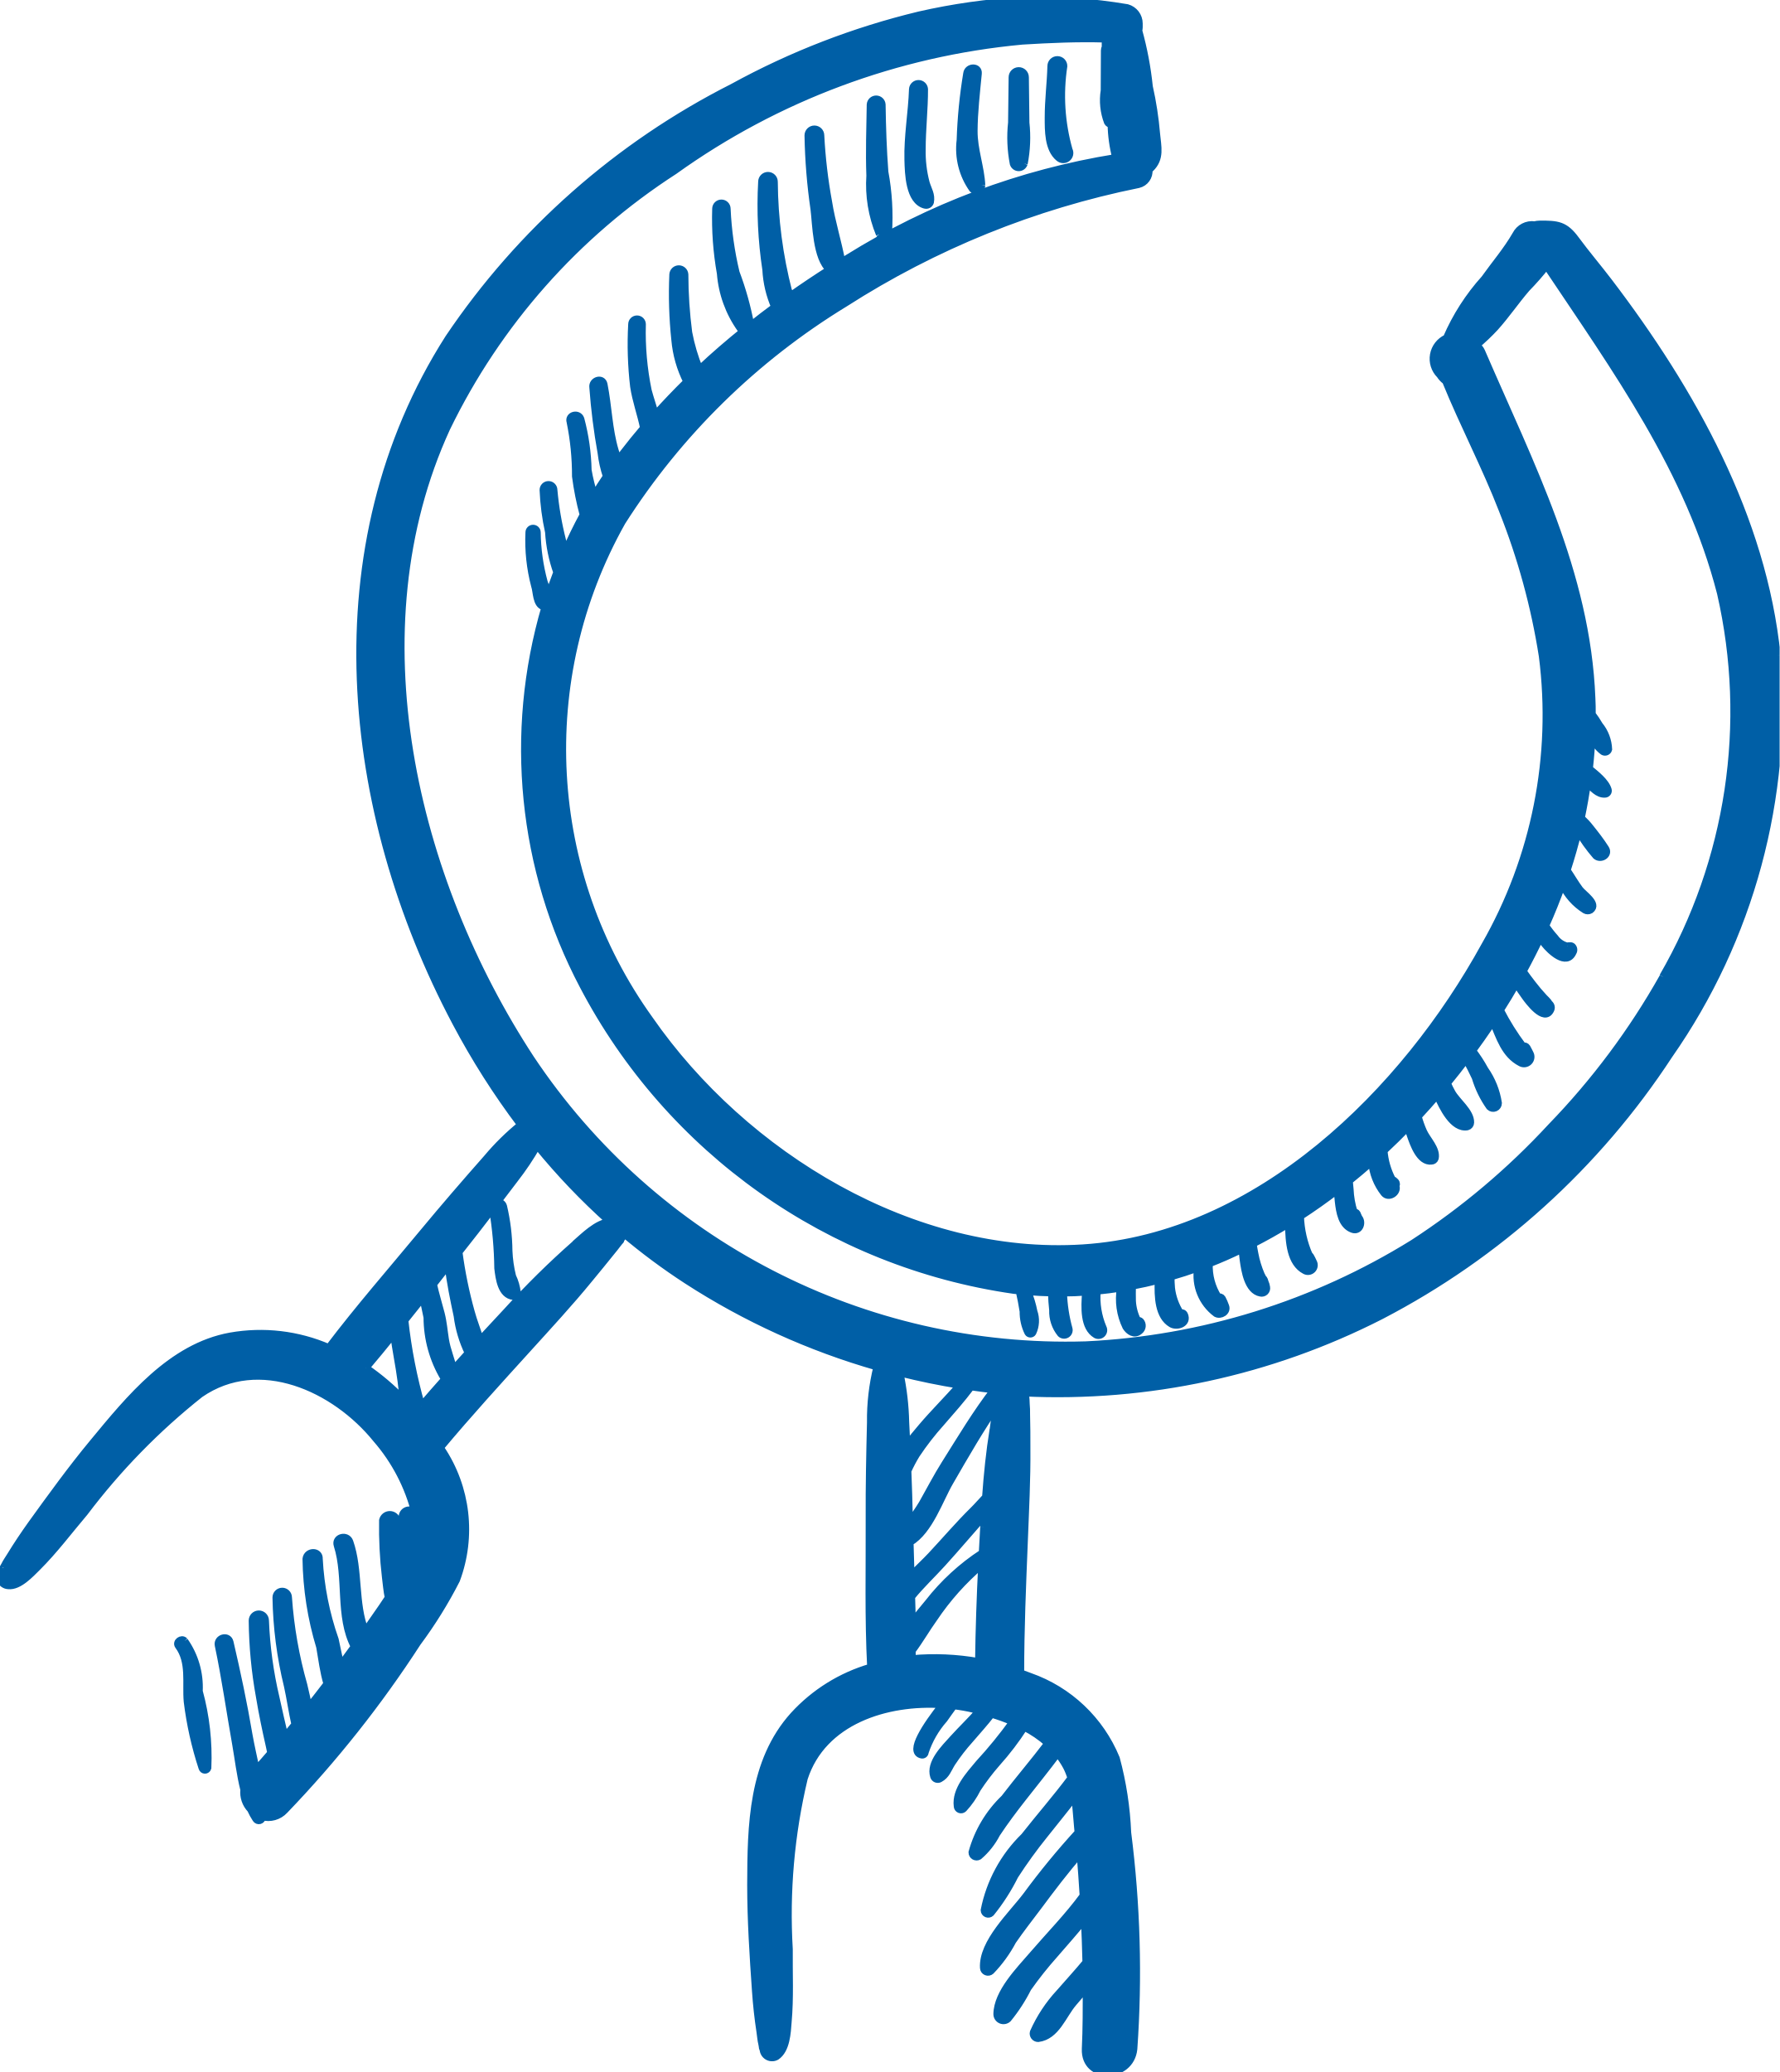
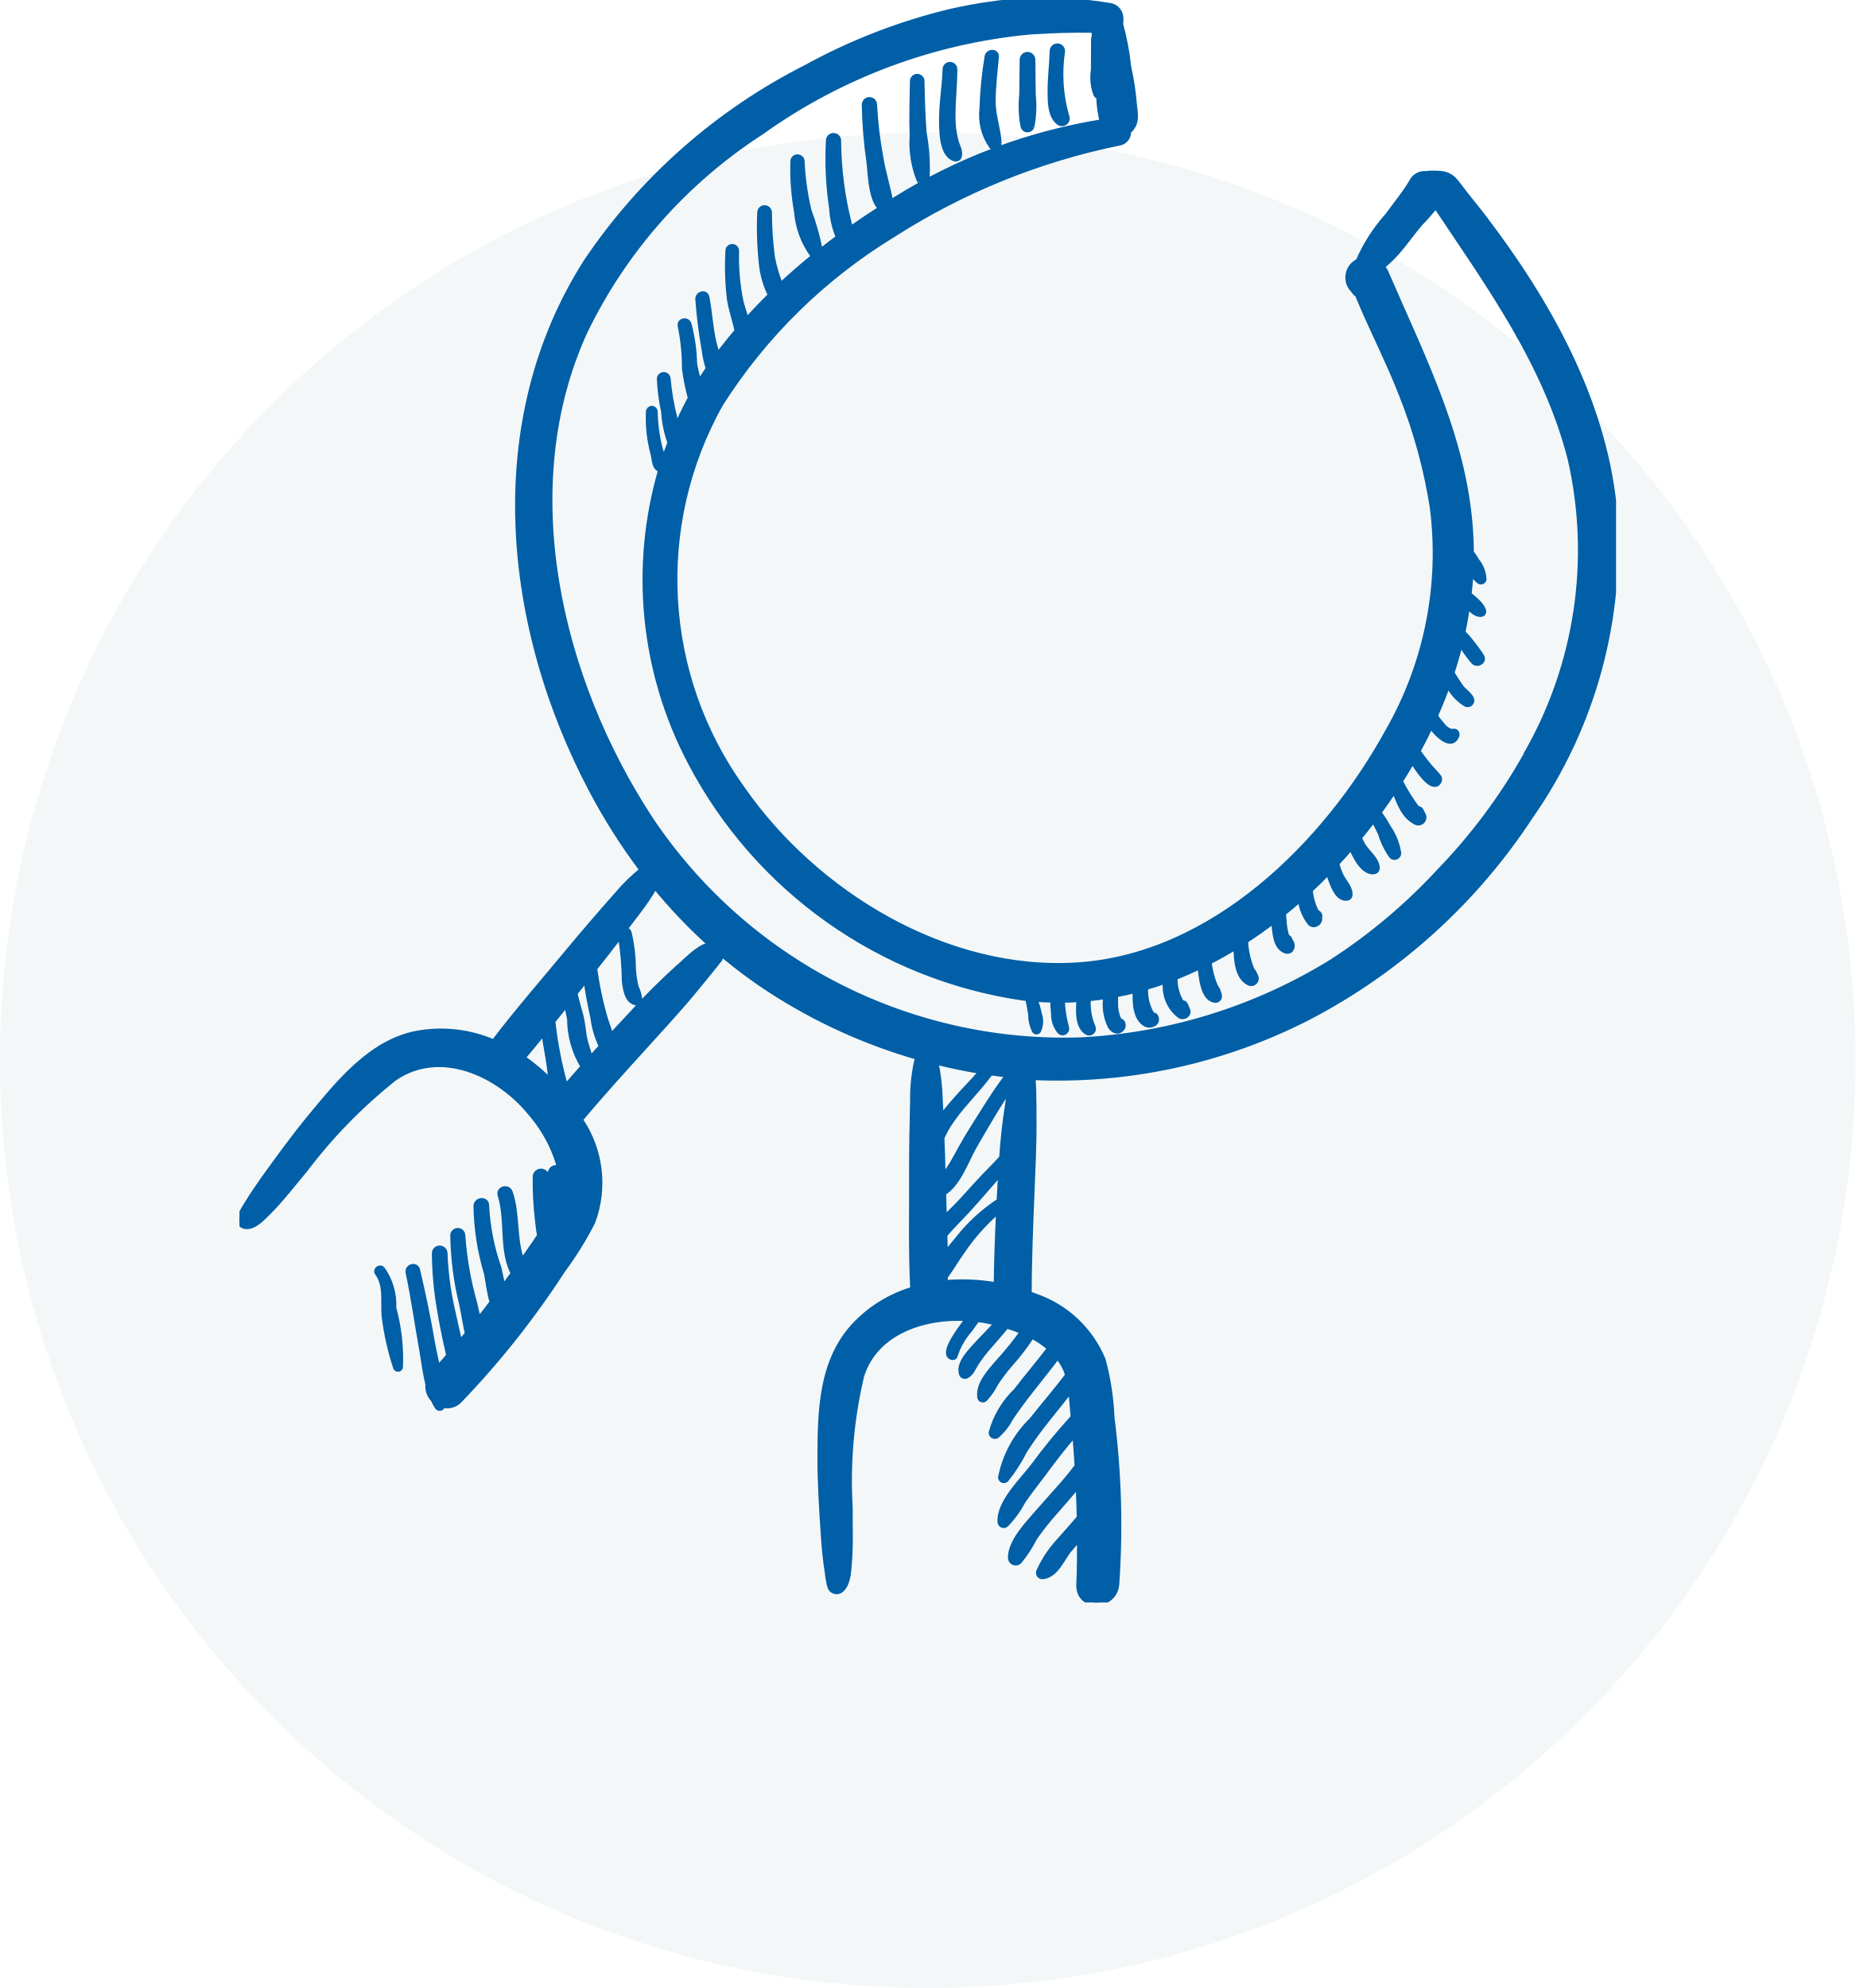
- <svg xmlns="http://www.w3.org/2000/svg" id="Group_3313" data-name="Group 3313" width="48.964" height="57" viewBox="0 0 48.964 57">
+ <svg xmlns="http://www.w3.org/2000/svg" width="66" height="70.712" viewBox="0 0 66 70.712">
  <defs>
    <clipPath id="clip-path">
      <rect id="Rectangle_1375" data-name="Rectangle 1375" width="48.964" height="57" fill="#005fa6" stroke="#005fa6" stroke-width="0.2" />
    </clipPath>
  </defs>
-   <g id="Group_3312" data-name="Group 3312" clip-path="url(#clip-path)">
-     <path id="Path_11541" data-name="Path 11541" d="M24.2,6.444a.134.134,0,0,0,.242-.032,6.756,6.756,0,0,0-.1-1.683c-.047-.617-.066-1.235-.076-1.854a.16.16,0,0,0-.319,0c-.01.652-.034,1.305-.01,1.957A3.583,3.583,0,0,0,24.2,6.444M5.078,45.143c-.081-.089-.243.031-.169.131.331.445.2,1.024.246,1.537a9.61,9.61,0,0,0,.408,1.825.079.079,0,0,0,.152,0,6.86,6.86,0,0,0-.237-2.111,2.212,2.212,0,0,0-.4-1.382M25.453,5.64a.117.117,0,0,0,.143-.081c.038-.208-.06-.333-.119-.533a3.351,3.351,0,0,1-.108-.922c0-.552.066-1.1.064-1.653a.162.162,0,0,0-.323,0c-.022.65-.143,1.3-.126,1.947.01.371.026,1.129.469,1.243m3.68-1.3a.178.178,0,0,0,.278-.214,5.469,5.469,0,0,1-.145-2.309.174.174,0,0,0-.348,0c-.013.473-.075.942-.074,1.416,0,.35-.008.862.289,1.108M27.009,5.1c-.023-.5-.215-.979-.212-1.5s.066-1.054.116-1.579c.019-.2-.285-.193-.311,0a13.833,13.833,0,0,0-.181,1.835,1.914,1.914,0,0,0,.339,1.345.147.147,0,0,0,.248-.1m1.168-.6a3.771,3.771,0,0,0,.047-1.128q-.007-.624-.015-1.247a.178.178,0,0,0-.357,0q-.007.624-.015,1.247a3.775,3.775,0,0,0,.047,1.128.153.153,0,0,0,.292,0M48.89,18.035c-.383-3.8-2.346-7.29-4.621-10.278-.3-.395-.623-.771-.917-1.171s-.5-.422-.994-.416a.581.581,0,0,0-.135.018.5.5,0,0,0-.516.269c-.249.432-.572.806-.861,1.212A5.961,5.961,0,0,0,39.8,9.3a.627.627,0,0,0-.181,1.014.62.62,0,0,0,.158.168c.489,1.2,1.094,2.345,1.562,3.552a18.634,18.634,0,0,1,1.1,4.014,12.752,12.752,0,0,1-1.583,7.962c-2.209,4.022-6.226,8.012-11.057,8.323-4.673.3-9.327-2.54-11.931-6.293a12.747,12.747,0,0,1-.756-13.682,18.979,18.979,0,0,1,6.132-6.014,23.651,23.651,0,0,1,8.08-3.272.375.375,0,0,0,.286-.4.5.5,0,0,0,.041-.034c.292-.279.2-.6.167-.956a9.7,9.7,0,0,0-.2-1.3A9.343,9.343,0,0,0,31.328.845.515.515,0,0,0,31.34.752l0-.106a.449.449,0,0,0-.328-.431,14.689,14.689,0,0,0-2.89-.2,17.1,17.1,0,0,0-2.828.4A20.777,20.777,0,0,0,20.163,2.4,20.686,20.686,0,0,0,12.345,9.3c-3.661,5.733-2.881,13.025.2,18.835a20.976,20.976,0,0,0,1.786,2.809,6.779,6.779,0,0,0-.931.916c-.594.672-1.181,1.352-1.753,2.042-.87,1.051-1.774,2.084-2.6,3.174a4.732,4.732,0,0,0-2.707-.318c-1.626.293-2.78,1.721-3.778,2.928-.6.724-1.15,1.486-1.7,2.247-.2.281-.394.569-.574.864-.053.088-.117.175-.161.267s-.134.187-.018.106a.243.243,0,0,0,.121.448c.292.032.612-.321.794-.5.47-.467.873-1.007,1.3-1.51a18.01,18.01,0,0,1,3.181-3.258c1.627-1.125,3.712-.168,4.848,1.236a4.971,4.971,0,0,1,1.077,2.075.187.187,0,0,0-.361.06,6.482,6.482,0,0,0,.147,1.394c-.03.053-.06.107-.092.16-.018.029-.037.057-.054.086,0-.012,0-.025-.007-.037a9.627,9.627,0,0,1-.143-1.5.2.2,0,0,0-.39,0,11.7,11.7,0,0,0,.078,1.559c.023.182.039.38.079.569-.058.087-.115.174-.174.26q-.229.335-.463.666c-.305-.76-.157-1.687-.429-2.463-.074-.212-.409-.124-.34.094.283.889.032,1.959.47,2.788q-.188.261-.38.519c-.053-.235-.1-.472-.152-.71a7.969,7.969,0,0,1-.439-2.22c.014-.232-.333-.224-.357,0A8.763,8.763,0,0,0,8.8,45.306c.058.331.1.682.2,1.016q-.25.328-.507.651c-.045-.206-.086-.412-.137-.616a11.8,11.8,0,0,1-.423-2.411.168.168,0,0,0-.336,0,11.011,11.011,0,0,0,.315,2.434c.074.332.125.7.206,1.059-.094.115-.187.23-.282.343-.085-.358-.168-.716-.246-1.076A11.109,11.109,0,0,1,7.3,44.582a.178.178,0,0,0-.357,0,12.354,12.354,0,0,0,.2,2.1c.076.458.171.911.274,1.364.013.058.025.118.037.179q-.2.234-.407.464c-.068-.322-.143-.643-.2-.964-.145-.858-.324-1.7-.522-2.55-.048-.206-.359-.118-.316.087.19.9.318,1.812.479,2.72.068.383.119.833.225,1.252a.679.679,0,0,0,.184.54,1.919,1.919,0,0,0,.146.266.092.092,0,0,0,.17-.046c0-.007,0-.014,0-.021a.612.612,0,0,0,.616-.172,30.837,30.837,0,0,0,3.655-4.611,12.2,12.2,0,0,0,1.072-1.726,3.977,3.977,0,0,0-.417-3.6l-.026-.042c.774-.925,1.588-1.818,2.4-2.712.573-.633,1.16-1.266,1.7-1.927.209-.256.422-.51.627-.769.048-.061.095-.113.14-.177.084-.118.155-.153.032-.092a.257.257,0,0,0,.136-.224,17.391,17.391,0,0,0,1.75,1.3A19.476,19.476,0,0,0,24.131,37.6a6,6,0,0,0-.177,1.526c-.022.88-.04,1.761-.036,2.641.006,1.363-.03,2.736.041,4.1a4.631,4.631,0,0,0-2.125,1.324c-1.144,1.271-1.172,3.029-1.176,4.655,0,.979.064,1.955.132,2.931.026.374.066.744.123,1.114.017.11.024.227.051.335.023.09.011.189.042.078a.243.243,0,0,0,.353.271c.279-.185.3-.66.322-.954.06-.663.024-1.338.031-2a16.153,16.153,0,0,1,.412-4.7c.508-1.579,2.265-2.133,3.81-2.029-.45.57-.946,1.307-.577,1.383a.076.076,0,0,0,.094-.072,2.62,2.62,0,0,1,.524-.911c.086-.124.176-.247.266-.371a4.959,4.959,0,0,1,.564.1l.144.037c-.231.268-.489.511-.728.775s-.647.669-.529,1.033a.114.114,0,0,0,.164.067c.184-.1.225-.263.332-.433a5.418,5.418,0,0,1,.493-.639c.2-.234.41-.463.6-.709a5.889,5.889,0,0,1,.59.213,12.391,12.391,0,0,1-.94,1.151c-.266.319-.646.728-.59,1.17a.1.1,0,0,0,.17.07,2.349,2.349,0,0,0,.378-.548,6.35,6.35,0,0,1,.538-.708,7.835,7.835,0,0,0,.754-.989,3.147,3.147,0,0,1,.653.446c-.39.514-.807,1-1.2,1.513a3.251,3.251,0,0,0-.887,1.489.123.123,0,0,0,.184.106,2.05,2.05,0,0,0,.49-.62c.223-.337.466-.66.715-.978.322-.411.651-.817.963-1.235a2.29,2.29,0,0,1,.242.361,1.787,1.787,0,0,1,.129.321c-.41.55-.863,1.067-1.288,1.607a3.878,3.878,0,0,0-1.1,2.03.107.107,0,0,0,.18.075A5.575,5.575,0,0,0,27.92,51.6a13.206,13.206,0,0,1,.814-1.125c.279-.353.565-.7.838-1.058.038.28.052.565.078.822.006.057.01.114.016.172a21.131,21.131,0,0,0-1.427,1.739c-.391.519-1.219,1.288-1.176,1.987a.12.12,0,0,0,.2.084,3.665,3.665,0,0,0,.6-.828c.222-.321.463-.63.7-.944.372-.5.749-1,1.158-1.465.033.389.06.778.084,1.167-.419.572-.917,1.077-1.38,1.615-.371.432-.989,1.049-.993,1.645a.178.178,0,0,0,.3.125,4.588,4.588,0,0,0,.547-.844,10.334,10.334,0,0,1,.734-.924c.278-.322.561-.638.827-.969q.028.592.042,1.184c-.234.282-.482.552-.728.834a3.962,3.962,0,0,0-.719,1.09.133.133,0,0,0,.128.168c.5-.063.678-.641.968-.978.121-.142.242-.281.36-.421,0,.564,0,1.128-.026,1.691-.032.867,1.242.833,1.327,0a30.228,30.228,0,0,0-.169-5.951,9.31,9.31,0,0,0-.313-2.042,4,4,0,0,0-2.378-2.255c-.083-.033-.168-.064-.253-.094,0-1.205.051-2.411.1-3.615.033-.855.079-1.718.071-2.573,0-.308,0-.617-.009-.925,0-.1,0-.194-.01-.289-.016-.214.02-.223-.058-.049a.318.318,0,0,0,0-.259,19.553,19.553,0,0,0,9.818-2.117,21.08,21.08,0,0,0,7.928-7.168A16.784,16.784,0,0,0,48.89,18.035M10.065,37.629c.262-.307.517-.62.771-.935.05.429.145.855.2,1.283.021.173.04.356.072.537a6.718,6.718,0,0,0-1.042-.886m1.385,4.093a2.591,2.591,0,0,1,.035.368,3.39,3.39,0,0,1-.035-.368m.144-3.051a14.134,14.134,0,0,1-.46-2.349q.249-.313.5-.626c.04.181.083.363.118.547a3.263,3.263,0,0,0,.461,1.663.168.168,0,0,0,.031.028q-.326.366-.645.737m.874-.993c-.058-.279-.177-.54-.222-.826-.039-.245-.055-.472-.117-.714-.07-.271-.153-.537-.212-.807q.2-.26.41-.518c.056.466.151.932.248,1.383a3.273,3.273,0,0,0,.305,1.025q-.207.227-.412.456m3.358-3.458a23.7,23.7,0,0,0-1.886,1.858q-.37.393-.736.791c-.074-.265-.185-.532-.249-.776a11.918,11.918,0,0,1-.337-1.647q.472-.594.933-1.2a.154.154,0,0,0,0,.021A10.844,10.844,0,0,1,13.7,34.89c.033.272.087.74.429.771a.1.1,0,0,0,.1-.1,1.415,1.415,0,0,0-.13-.451,3.518,3.518,0,0,1-.1-.7,5.559,5.559,0,0,0-.149-1.226.149.149,0,0,0-.176-.106c.162-.212.324-.423.484-.636a7.839,7.839,0,0,0,.622-.927,18.316,18.316,0,0,0,2.006,2.1c-.357.016-.739.415-.964.606m9.093,4.9a7.331,7.331,0,0,0-.158-1.357q.819.206,1.652.34c-.34.394-.715.76-1.051,1.157-.129.153-.276.325-.411.51q-.015-.325-.032-.65m.1,2.641q-.014-.648-.04-1.3a4.072,4.072,0,0,1,.235-.445,7.692,7.692,0,0,1,.685-.882c.281-.323.566-.644.823-.987q.317.046.635.082c-.5.648-.915,1.348-1.351,2.039-.225.356-.416.729-.624,1.095a4.663,4.663,0,0,1-.361.517c0-.041,0-.082,0-.123m1.91,3.956a6.87,6.87,0,0,0-1.833-.08c0-.075,0-.15,0-.224.215-.288.4-.611.6-.889a7.166,7.166,0,0,1,1.32-1.478c-.044.89-.075,1.781-.086,2.671m.141-3.7c-.014.235-.026.471-.039.707a6.121,6.121,0,0,0-1.482,1.361c-.143.175-.3.361-.456.557q0-.356-.014-.713c.265-.326.57-.611.852-.922.392-.432.771-.88,1.159-1.319q-.01.164-.02.328m.259-2.69c-.1.615-.163,1.238-.207,1.862-.117.12-.226.251-.341.363-.406.4-.772.832-1.161,1.247-.152.162-.352.35-.557.555q-.014-.461-.027-.921c.537-.317.818-1.184,1.1-1.666.422-.729.85-1.479,1.338-2.175a4.714,4.714,0,0,0-.143.735M45.757,26.875A20.09,20.09,0,0,1,42.678,31,20,20,0,0,1,38.883,34.2,18.766,18.766,0,0,1,29.877,37,17.706,17.706,0,0,1,14.6,29.119c-3.232-4.938-4.872-11.764-2.313-17.34A17.523,17.523,0,0,1,18.552,4.7a19.519,19.519,0,0,1,9.573-3.573c.763-.046,1.525-.081,2.288-.057,0,.075,0,.151,0,.228a.188.188,0,0,0-.023.091q0,.551-.005,1.1a1.691,1.691,0,0,0,.089.871.12.12,0,0,0,.1.059,3.919,3.919,0,0,0,.127.919A19.9,19.9,0,0,0,23.33,7.1l-.172.106c-.1-.55-.276-1.09-.364-1.649a14.187,14.187,0,0,1-.215-1.832.172.172,0,0,0-.344,0A15.978,15.978,0,0,0,22.4,5.756c.051.4.058,1.353.427,1.659q-.549.349-1.086.728l-.015-.084a.049.049,0,0,0-.03-.036A12.418,12.418,0,0,1,21.3,5a.17.17,0,0,0-.34,0,11.794,11.794,0,0,0,.115,2.417,2.947,2.947,0,0,0,.243,1.029q-.339.25-.669.513a.131.131,0,0,0,0-.032,8.43,8.43,0,0,0-.4-1.428,9.324,9.324,0,0,1-.247-1.756.153.153,0,0,0-.307,0,8.624,8.624,0,0,0,.129,1.778,3.043,3.043,0,0,0,.549,1.519.146.146,0,0,0,.113.044c-.427.344-.842.7-1.241,1.077a5.278,5.278,0,0,1-.3-1.013,12.715,12.715,0,0,1-.106-1.6.162.162,0,0,0-.323,0,12.03,12.03,0,0,0,.055,1.8A3.149,3.149,0,0,0,18.9,10.5q-.45.442-.869.909c-.062-.218-.138-.433-.2-.662a7.92,7.92,0,0,1-.161-1.826.143.143,0,0,0-.286,0,9.95,9.95,0,0,0,.053,1.71c.059.391.195.758.274,1.142-.192.226-.379.455-.558.689-.052.067-.1.136-.15.2-.027-.1-.059-.193-.081-.266-.177-.593-.186-1.215-.307-1.822-.039-.2-.33-.111-.3.083a17.113,17.113,0,0,0,.227,1.8,3.185,3.185,0,0,0,.146.649c-.117.174-.231.349-.338.527a5.105,5.105,0,0,1-.173-.7,5.916,5.916,0,0,0-.2-1.408c-.064-.178-.346-.106-.288.079a7.373,7.373,0,0,1,.149,1.5,8.033,8.033,0,0,0,.211,1.059q-.278.512-.507,1.043c-.018-.112-.045-.224-.068-.338a8.753,8.753,0,0,1-.238-1.389.145.145,0,0,0-.29,0,6.562,6.562,0,0,0,.151,1.157,4.023,4.023,0,0,0,.226,1.109q-.128.334-.238.674a2.31,2.31,0,0,0-.117-.408,5.473,5.473,0,0,1-.191-1.365.11.11,0,0,0-.22,0,4.868,4.868,0,0,0,.156,1.469c.056.162.036.511.241.572a.086.086,0,0,0,.047,0,13.943,13.943,0,0,0,1.045,10.431A15.933,15.933,0,0,0,27.89,35.492l.155.016c.044.188.078.378.109.568a1.283,1.283,0,0,0,.131.583.076.076,0,0,0,.129,0,.757.757,0,0,0,.029-.578,2.808,2.808,0,0,0-.167-.552q.333.027.662.034c0,.16.011.32.029.479a.972.972,0,0,0,.216.647.136.136,0,0,0,.226-.132,4.276,4.276,0,0,1-.152-.992q.31,0,.617-.024c-.037.439-.055.977.279,1.176a.142.142,0,0,0,.193-.193,2.146,2.146,0,0,1-.162-1.009q.325-.032.646-.082a1.75,1.75,0,0,0,.15,1.068c.082.129.233.23.37.113a.179.179,0,0,0,.03-.262.075.075,0,0,0-.081-.018,1.376,1.376,0,0,1-.146-.543c-.006-.138,0-.276,0-.414q.362-.068.719-.159c-.022.47.008.995.355,1.2.144.087.429.005.374-.206-.026-.1-.072-.1-.127-.089a1.631,1.631,0,0,1-.245-.684c-.01-.106-.013-.212-.014-.318q.373-.107.739-.239a1.3,1.3,0,0,0,.507,1.251c.122.066.317-.047.257-.2a1.465,1.465,0,0,0-.092-.211.088.088,0,0,0-.11-.035,1.6,1.6,0,0,1-.248-.925q.462-.18.91-.4c.007.1.018.2.032.306.04.286.123.836.472.9a.134.134,0,0,0,.163-.156.51.51,0,0,0-.042-.141c-.006-.02-.012-.041-.019-.061a.07.07,0,0,0-.033-.04c-.017-.032-.035-.065-.052-.1a2.719,2.719,0,0,1-.177-.581c-.019-.091-.034-.183-.047-.275q.5-.255.981-.551c.006.519.05,1.082.448,1.29a.17.17,0,0,0,.231-.231,1.822,1.822,0,0,0-.083-.164.066.066,0,0,0-.032-.028,2.914,2.914,0,0,1-.243-1.07q.524-.34,1.023-.723c.006.107.013.214.026.321.033.278.087.652.388.758.193.068.279-.179.179-.307-.017-.021-.048-.105-.058-.124a.08.08,0,0,0-.081-.038,2.4,2.4,0,0,1-.112-.632c-.009-.076-.016-.153-.022-.23q.317-.256.624-.527a1.6,1.6,0,0,0,.338.863c.123.152.382-.012.324-.189q-.077.089-.014.013a.1.1,0,0,0,0-.135.241.241,0,0,0-.089-.064,2.057,2.057,0,0,1-.227-.791q.339-.316.661-.648c.02.072.041.144.066.214.085.243.257.755.582.717a.107.107,0,0,0,.1-.076c.051-.255-.219-.506-.321-.732a2.839,2.839,0,0,1-.148-.416q.27-.29.528-.59l.013.031c.129.288.421.911.815.839a.119.119,0,0,0,.087-.114c.008-.292-.373-.574-.511-.82a2.791,2.791,0,0,1-.129-.261q.265-.322.515-.653c.1.159.178.326.259.495a2.778,2.778,0,0,0,.393.807.14.14,0,0,0,.237-.1,2.172,2.172,0,0,0-.37-.923,3.957,3.957,0,0,0-.339-.521q.242-.329.469-.665l.093-.141c.186.437.325.913.763,1.139a.188.188,0,0,0,.256-.256c-.03-.055-.053-.109-.085-.163a.088.088,0,0,0-.11-.035,6.878,6.878,0,0,1-.623-.995q.229-.36.441-.73c.08.123.163.242.244.356s.529.725.7.368a.135.135,0,0,0-.038-.172c-.011-.017-.023-.036-.034-.051a1.55,1.55,0,0,0-.107-.112,4.963,4.963,0,0,1-.323-.382c-.083-.109-.172-.224-.255-.344q.249-.456.47-.924c.04.056.08.113.123.167.143.18.6.63.78.232a.123.123,0,0,0-.031-.166c-.035-.022-.14,0-.128,0a.588.588,0,0,1-.335-.229,3.2,3.2,0,0,1-.26-.333q.252-.565.459-1.146a1.686,1.686,0,0,0,.628.711.145.145,0,0,0,.147,0c.225-.166-.2-.434-.295-.564-.126-.169-.23-.354-.349-.528q.174-.534.307-1.079a4.747,4.747,0,0,0,.49.681c.136.116.372-.034.262-.2-.127-.2-.273-.388-.419-.57a1.886,1.886,0,0,0-.251-.267q.1-.483.174-.974c.128.136.285.324.481.311a.09.09,0,0,0,.086-.113c-.061-.221-.338-.433-.518-.583q.051-.451.07-.908a.882.882,0,0,0,.311.435.1.1,0,0,0,.149-.061,1.118,1.118,0,0,0-.252-.664q-.091-.157-.2-.3c0-.147,0-.294-.009-.442-.136-3.451-1.7-6.442-3.035-9.539a.442.442,0,0,0-.141-.171,5.638,5.638,0,0,0,.512-.486c.31-.344.569-.729.871-1.079a7.8,7.8,0,0,0,.548-.624c1.907,2.854,3.922,5.622,4.791,9.008a14.575,14.575,0,0,1-1.59,10.552" transform="translate(0 0)" fill="#005fa6" stroke="#005fa6" stroke-width="0.2" />
+   <g id="Group_3416" data-name="Group 3416" transform="translate(-453 -1192)">
+     <g id="Group_3309" data-name="Group 3309" transform="translate(297 37.712)">
+       <circle id="Ellipse_10" data-name="Ellipse 10" cx="33" cy="33" r="33" transform="translate(156 1159)" fill="#f4f7f8" />
+     </g>
+     <g id="Group_3313" data-name="Group 3313" transform="translate(461.518 1192)">
+       <g id="Group_3312" data-name="Group 3312" clip-path="url(#clip-path)">
+         <path id="Path_11541" data-name="Path 11541" d="M24.2,6.444a.134.134,0,0,0,.242-.032,6.756,6.756,0,0,0-.1-1.683c-.047-.617-.066-1.235-.076-1.854a.16.16,0,0,0-.319,0c-.01.652-.034,1.305-.01,1.957A3.583,3.583,0,0,0,24.2,6.444M5.078,45.143c-.081-.089-.243.031-.169.131.331.445.2,1.024.246,1.537a9.61,9.61,0,0,0,.408,1.825.079.079,0,0,0,.152,0,6.86,6.86,0,0,0-.237-2.111,2.212,2.212,0,0,0-.4-1.382M25.453,5.64a.117.117,0,0,0,.143-.081c.038-.208-.06-.333-.119-.533a3.351,3.351,0,0,1-.108-.922c0-.552.066-1.1.064-1.653a.162.162,0,0,0-.323,0c-.022.65-.143,1.3-.126,1.947.01.371.026,1.129.469,1.243m3.68-1.3a.178.178,0,0,0,.278-.214,5.469,5.469,0,0,1-.145-2.309.174.174,0,0,0-.348,0c-.013.473-.075.942-.074,1.416,0,.35-.008.862.289,1.108M27.009,5.1c-.023-.5-.215-.979-.212-1.5s.066-1.054.116-1.579c.019-.2-.285-.193-.311,0a13.833,13.833,0,0,0-.181,1.835,1.914,1.914,0,0,0,.339,1.345.147.147,0,0,0,.248-.1m1.168-.6a3.771,3.771,0,0,0,.047-1.128q-.007-.624-.015-1.247a.178.178,0,0,0-.357,0q-.007.624-.015,1.247a3.775,3.775,0,0,0,.047,1.128.153.153,0,0,0,.292,0M48.89,18.035c-.383-3.8-2.346-7.29-4.621-10.278-.3-.395-.623-.771-.917-1.171s-.5-.422-.994-.416a.581.581,0,0,0-.135.018.5.5,0,0,0-.516.269c-.249.432-.572.806-.861,1.212A5.961,5.961,0,0,0,39.8,9.3a.627.627,0,0,0-.181,1.014.62.62,0,0,0,.158.168c.489,1.2,1.094,2.345,1.562,3.552a18.634,18.634,0,0,1,1.1,4.014,12.752,12.752,0,0,1-1.583,7.962c-2.209,4.022-6.226,8.012-11.057,8.323-4.673.3-9.327-2.54-11.931-6.293a12.747,12.747,0,0,1-.756-13.682,18.979,18.979,0,0,1,6.132-6.014,23.651,23.651,0,0,1,8.08-3.272.375.375,0,0,0,.286-.4.5.5,0,0,0,.041-.034c.292-.279.2-.6.167-.956a9.7,9.7,0,0,0-.2-1.3A9.343,9.343,0,0,0,31.328.845.515.515,0,0,0,31.34.752l0-.106a.449.449,0,0,0-.328-.431,14.689,14.689,0,0,0-2.89-.2,17.1,17.1,0,0,0-2.828.4A20.777,20.777,0,0,0,20.163,2.4,20.686,20.686,0,0,0,12.345,9.3c-3.661,5.733-2.881,13.025.2,18.835a20.976,20.976,0,0,0,1.786,2.809,6.779,6.779,0,0,0-.931.916c-.594.672-1.181,1.352-1.753,2.042-.87,1.051-1.774,2.084-2.6,3.174a4.732,4.732,0,0,0-2.707-.318c-1.626.293-2.78,1.721-3.778,2.928-.6.724-1.15,1.486-1.7,2.247-.2.281-.394.569-.574.864-.053.088-.117.175-.161.267s-.134.187-.018.106a.243.243,0,0,0,.121.448c.292.032.612-.321.794-.5.47-.467.873-1.007,1.3-1.51a18.01,18.01,0,0,1,3.181-3.258c1.627-1.125,3.712-.168,4.848,1.236a4.971,4.971,0,0,1,1.077,2.075.187.187,0,0,0-.361.06,6.482,6.482,0,0,0,.147,1.394c-.03.053-.06.107-.092.16-.018.029-.037.057-.054.086,0-.012,0-.025-.007-.037a9.627,9.627,0,0,1-.143-1.5.2.2,0,0,0-.39,0,11.7,11.7,0,0,0,.078,1.559c.023.182.039.38.079.569-.058.087-.115.174-.174.26q-.229.335-.463.666c-.305-.76-.157-1.687-.429-2.463-.074-.212-.409-.124-.34.094.283.889.032,1.959.47,2.788q-.188.261-.38.519c-.053-.235-.1-.472-.152-.71a7.969,7.969,0,0,1-.439-2.22c.014-.232-.333-.224-.357,0A8.763,8.763,0,0,0,8.8,45.306c.058.331.1.682.2,1.016q-.25.328-.507.651c-.045-.206-.086-.412-.137-.616a11.8,11.8,0,0,1-.423-2.411.168.168,0,0,0-.336,0,11.011,11.011,0,0,0,.315,2.434c.074.332.125.7.206,1.059-.094.115-.187.23-.282.343-.085-.358-.168-.716-.246-1.076A11.109,11.109,0,0,1,7.3,44.582a.178.178,0,0,0-.357,0,12.354,12.354,0,0,0,.2,2.1c.076.458.171.911.274,1.364.013.058.025.118.037.179q-.2.234-.407.464c-.068-.322-.143-.643-.2-.964-.145-.858-.324-1.7-.522-2.55-.048-.206-.359-.118-.316.087.19.9.318,1.812.479,2.72.068.383.119.833.225,1.252a.679.679,0,0,0,.184.54,1.919,1.919,0,0,0,.146.266.092.092,0,0,0,.17-.046c0-.007,0-.014,0-.021a.612.612,0,0,0,.616-.172,30.837,30.837,0,0,0,3.655-4.611,12.2,12.2,0,0,0,1.072-1.726,3.977,3.977,0,0,0-.417-3.6l-.026-.042c.774-.925,1.588-1.818,2.4-2.712.573-.633,1.16-1.266,1.7-1.927.209-.256.422-.51.627-.769.048-.061.095-.113.14-.177.084-.118.155-.153.032-.092a.257.257,0,0,0,.136-.224,17.391,17.391,0,0,0,1.75,1.3A19.476,19.476,0,0,0,24.131,37.6a6,6,0,0,0-.177,1.526c-.022.88-.04,1.761-.036,2.641.006,1.363-.03,2.736.041,4.1a4.631,4.631,0,0,0-2.125,1.324c-1.144,1.271-1.172,3.029-1.176,4.655,0,.979.064,1.955.132,2.931.026.374.066.744.123,1.114.017.11.024.227.051.335.023.09.011.189.042.078a.243.243,0,0,0,.353.271c.279-.185.3-.66.322-.954.06-.663.024-1.338.031-2a16.153,16.153,0,0,1,.412-4.7c.508-1.579,2.265-2.133,3.81-2.029-.45.57-.946,1.307-.577,1.383a.076.076,0,0,0,.094-.072,2.62,2.62,0,0,1,.524-.911c.086-.124.176-.247.266-.371a4.959,4.959,0,0,1,.564.1l.144.037c-.231.268-.489.511-.728.775s-.647.669-.529,1.033a.114.114,0,0,0,.164.067c.184-.1.225-.263.332-.433a5.418,5.418,0,0,1,.493-.639c.2-.234.41-.463.6-.709a5.889,5.889,0,0,1,.59.213,12.391,12.391,0,0,1-.94,1.151c-.266.319-.646.728-.59,1.17a.1.1,0,0,0,.17.07,2.349,2.349,0,0,0,.378-.548,6.35,6.35,0,0,1,.538-.708,7.835,7.835,0,0,0,.754-.989,3.147,3.147,0,0,1,.653.446c-.39.514-.807,1-1.2,1.513a3.251,3.251,0,0,0-.887,1.489.123.123,0,0,0,.184.106,2.05,2.05,0,0,0,.49-.62c.223-.337.466-.66.715-.978.322-.411.651-.817.963-1.235a2.29,2.29,0,0,1,.242.361,1.787,1.787,0,0,1,.129.321c-.41.55-.863,1.067-1.288,1.607a3.878,3.878,0,0,0-1.1,2.03.107.107,0,0,0,.18.075A5.575,5.575,0,0,0,27.92,51.6a13.206,13.206,0,0,1,.814-1.125c.279-.353.565-.7.838-1.058.038.28.052.565.078.822.006.057.01.114.016.172a21.131,21.131,0,0,0-1.427,1.739c-.391.519-1.219,1.288-1.176,1.987a.12.12,0,0,0,.2.084,3.665,3.665,0,0,0,.6-.828c.222-.321.463-.63.7-.944.372-.5.749-1,1.158-1.465.033.389.06.778.084,1.167-.419.572-.917,1.077-1.38,1.615-.371.432-.989,1.049-.993,1.645a.178.178,0,0,0,.3.125,4.588,4.588,0,0,0,.547-.844,10.334,10.334,0,0,1,.734-.924c.278-.322.561-.638.827-.969q.028.592.042,1.184c-.234.282-.482.552-.728.834a3.962,3.962,0,0,0-.719,1.09.133.133,0,0,0,.128.168c.5-.063.678-.641.968-.978.121-.142.242-.281.36-.421,0,.564,0,1.128-.026,1.691-.032.867,1.242.833,1.327,0a30.228,30.228,0,0,0-.169-5.951,9.31,9.31,0,0,0-.313-2.042,4,4,0,0,0-2.378-2.255c-.083-.033-.168-.064-.253-.094,0-1.205.051-2.411.1-3.615.033-.855.079-1.718.071-2.573,0-.308,0-.617-.009-.925,0-.1,0-.194-.01-.289-.016-.214.02-.223-.058-.049a.318.318,0,0,0,0-.259,19.553,19.553,0,0,0,9.818-2.117,21.08,21.08,0,0,0,7.928-7.168A16.784,16.784,0,0,0,48.89,18.035M10.065,37.629c.262-.307.517-.62.771-.935.05.429.145.855.2,1.283.021.173.04.356.072.537a6.718,6.718,0,0,0-1.042-.886m1.385,4.093a2.591,2.591,0,0,1,.035.368,3.39,3.39,0,0,1-.035-.368m.144-3.051a14.134,14.134,0,0,1-.46-2.349q.249-.313.5-.626c.04.181.083.363.118.547a3.263,3.263,0,0,0,.461,1.663.168.168,0,0,0,.031.028q-.326.366-.645.737m.874-.993c-.058-.279-.177-.54-.222-.826-.039-.245-.055-.472-.117-.714-.07-.271-.153-.537-.212-.807q.2-.26.41-.518c.056.466.151.932.248,1.383a3.273,3.273,0,0,0,.305,1.025q-.207.227-.412.456m3.358-3.458a23.7,23.7,0,0,0-1.886,1.858q-.37.393-.736.791c-.074-.265-.185-.532-.249-.776a11.918,11.918,0,0,1-.337-1.647q.472-.594.933-1.2a.154.154,0,0,0,0,.021A10.844,10.844,0,0,1,13.7,34.89c.033.272.087.74.429.771a.1.1,0,0,0,.1-.1,1.415,1.415,0,0,0-.13-.451,3.518,3.518,0,0,1-.1-.7,5.559,5.559,0,0,0-.149-1.226.149.149,0,0,0-.176-.106c.162-.212.324-.423.484-.636a7.839,7.839,0,0,0,.622-.927,18.316,18.316,0,0,0,2.006,2.1c-.357.016-.739.415-.964.606m9.093,4.9a7.331,7.331,0,0,0-.158-1.357q.819.206,1.652.34c-.34.394-.715.76-1.051,1.157-.129.153-.276.325-.411.51q-.015-.325-.032-.65m.1,2.641q-.014-.648-.04-1.3a4.072,4.072,0,0,1,.235-.445,7.692,7.692,0,0,1,.685-.882c.281-.323.566-.644.823-.987q.317.046.635.082c-.5.648-.915,1.348-1.351,2.039-.225.356-.416.729-.624,1.095a4.663,4.663,0,0,1-.361.517c0-.041,0-.082,0-.123m1.91,3.956a6.87,6.87,0,0,0-1.833-.08c0-.075,0-.15,0-.224.215-.288.4-.611.6-.889a7.166,7.166,0,0,1,1.32-1.478c-.044.89-.075,1.781-.086,2.671m.141-3.7c-.014.235-.026.471-.039.707a6.121,6.121,0,0,0-1.482,1.361c-.143.175-.3.361-.456.557q0-.356-.014-.713c.265-.326.57-.611.852-.922.392-.432.771-.88,1.159-1.319q-.01.164-.02.328m.259-2.69c-.1.615-.163,1.238-.207,1.862-.117.12-.226.251-.341.363-.406.4-.772.832-1.161,1.247-.152.162-.352.35-.557.555q-.014-.461-.027-.921c.537-.317.818-1.184,1.1-1.666.422-.729.85-1.479,1.338-2.175a4.714,4.714,0,0,0-.143.735M45.757,26.875A20.09,20.09,0,0,1,42.678,31,20,20,0,0,1,38.883,34.2,18.766,18.766,0,0,1,29.877,37,17.706,17.706,0,0,1,14.6,29.119c-3.232-4.938-4.872-11.764-2.313-17.34A17.523,17.523,0,0,1,18.552,4.7a19.519,19.519,0,0,1,9.573-3.573c.763-.046,1.525-.081,2.288-.057,0,.075,0,.151,0,.228a.188.188,0,0,0-.023.091q0,.551-.005,1.1a1.691,1.691,0,0,0,.089.871.12.12,0,0,0,.1.059,3.919,3.919,0,0,0,.127.919A19.9,19.9,0,0,0,23.33,7.1l-.172.106c-.1-.55-.276-1.09-.364-1.649a14.187,14.187,0,0,1-.215-1.832.172.172,0,0,0-.344,0A15.978,15.978,0,0,0,22.4,5.756c.051.4.058,1.353.427,1.659q-.549.349-1.086.728l-.015-.084a.049.049,0,0,0-.03-.036A12.418,12.418,0,0,1,21.3,5a.17.17,0,0,0-.34,0,11.794,11.794,0,0,0,.115,2.417,2.947,2.947,0,0,0,.243,1.029q-.339.25-.669.513a.131.131,0,0,0,0-.032,8.43,8.43,0,0,0-.4-1.428,9.324,9.324,0,0,1-.247-1.756.153.153,0,0,0-.307,0,8.624,8.624,0,0,0,.129,1.778,3.043,3.043,0,0,0,.549,1.519.146.146,0,0,0,.113.044c-.427.344-.842.7-1.241,1.077a5.278,5.278,0,0,1-.3-1.013,12.715,12.715,0,0,1-.106-1.6.162.162,0,0,0-.323,0,12.03,12.03,0,0,0,.055,1.8A3.149,3.149,0,0,0,18.9,10.5q-.45.442-.869.909c-.062-.218-.138-.433-.2-.662a7.92,7.92,0,0,1-.161-1.826.143.143,0,0,0-.286,0,9.95,9.95,0,0,0,.053,1.71c.059.391.195.758.274,1.142-.192.226-.379.455-.558.689-.052.067-.1.136-.15.2-.027-.1-.059-.193-.081-.266-.177-.593-.186-1.215-.307-1.822-.039-.2-.33-.111-.3.083a17.113,17.113,0,0,0,.227,1.8,3.185,3.185,0,0,0,.146.649c-.117.174-.231.349-.338.527a5.105,5.105,0,0,1-.173-.7,5.916,5.916,0,0,0-.2-1.408c-.064-.178-.346-.106-.288.079a7.373,7.373,0,0,1,.149,1.5,8.033,8.033,0,0,0,.211,1.059q-.278.512-.507,1.043c-.018-.112-.045-.224-.068-.338a8.753,8.753,0,0,1-.238-1.389.145.145,0,0,0-.29,0,6.562,6.562,0,0,0,.151,1.157,4.023,4.023,0,0,0,.226,1.109q-.128.334-.238.674a2.31,2.31,0,0,0-.117-.408,5.473,5.473,0,0,1-.191-1.365.11.11,0,0,0-.22,0,4.868,4.868,0,0,0,.156,1.469c.056.162.036.511.241.572a.086.086,0,0,0,.047,0,13.943,13.943,0,0,0,1.045,10.431A15.933,15.933,0,0,0,27.89,35.492l.155.016c.044.188.078.378.109.568a1.283,1.283,0,0,0,.131.583.076.076,0,0,0,.129,0,.757.757,0,0,0,.029-.578,2.808,2.808,0,0,0-.167-.552q.333.027.662.034c0,.16.011.32.029.479a.972.972,0,0,0,.216.647.136.136,0,0,0,.226-.132,4.276,4.276,0,0,1-.152-.992q.31,0,.617-.024c-.037.439-.055.977.279,1.176a.142.142,0,0,0,.193-.193,2.146,2.146,0,0,1-.162-1.009q.325-.032.646-.082a1.75,1.75,0,0,0,.15,1.068c.082.129.233.23.37.113a.179.179,0,0,0,.03-.262.075.075,0,0,0-.081-.018,1.376,1.376,0,0,1-.146-.543c-.006-.138,0-.276,0-.414q.362-.068.719-.159c-.022.47.008.995.355,1.2.144.087.429.005.374-.206-.026-.1-.072-.1-.127-.089a1.631,1.631,0,0,1-.245-.684c-.01-.106-.013-.212-.014-.318q.373-.107.739-.239a1.3,1.3,0,0,0,.507,1.251c.122.066.317-.047.257-.2a1.465,1.465,0,0,0-.092-.211.088.088,0,0,0-.11-.035,1.6,1.6,0,0,1-.248-.925q.462-.18.91-.4c.007.1.018.2.032.306.04.286.123.836.472.9a.134.134,0,0,0,.163-.156.51.51,0,0,0-.042-.141c-.006-.02-.012-.041-.019-.061a.07.07,0,0,0-.033-.04c-.017-.032-.035-.065-.052-.1a2.719,2.719,0,0,1-.177-.581c-.019-.091-.034-.183-.047-.275q.5-.255.981-.551c.006.519.05,1.082.448,1.29a.17.17,0,0,0,.231-.231,1.822,1.822,0,0,0-.083-.164.066.066,0,0,0-.032-.028,2.914,2.914,0,0,1-.243-1.07q.524-.34,1.023-.723c.006.107.013.214.026.321.033.278.087.652.388.758.193.068.279-.179.179-.307-.017-.021-.048-.105-.058-.124a.08.08,0,0,0-.081-.038,2.4,2.4,0,0,1-.112-.632c-.009-.076-.016-.153-.022-.23q.317-.256.624-.527a1.6,1.6,0,0,0,.338.863c.123.152.382-.012.324-.189q-.077.089-.014.013a.1.1,0,0,0,0-.135.241.241,0,0,0-.089-.064,2.057,2.057,0,0,1-.227-.791q.339-.316.661-.648c.02.072.041.144.066.214.085.243.257.755.582.717a.107.107,0,0,0,.1-.076c.051-.255-.219-.506-.321-.732a2.839,2.839,0,0,1-.148-.416q.27-.29.528-.59l.013.031c.129.288.421.911.815.839a.119.119,0,0,0,.087-.114c.008-.292-.373-.574-.511-.82a2.791,2.791,0,0,1-.129-.261q.265-.322.515-.653c.1.159.178.326.259.495a2.778,2.778,0,0,0,.393.807.14.14,0,0,0,.237-.1,2.172,2.172,0,0,0-.37-.923,3.957,3.957,0,0,0-.339-.521q.242-.329.469-.665l.093-.141c.186.437.325.913.763,1.139a.188.188,0,0,0,.256-.256c-.03-.055-.053-.109-.085-.163a.088.088,0,0,0-.11-.035,6.878,6.878,0,0,1-.623-.995q.229-.36.441-.73c.08.123.163.242.244.356s.529.725.7.368a.135.135,0,0,0-.038-.172c-.011-.017-.023-.036-.034-.051a1.55,1.55,0,0,0-.107-.112,4.963,4.963,0,0,1-.323-.382c-.083-.109-.172-.224-.255-.344q.249-.456.47-.924c.04.056.08.113.123.167.143.18.6.63.78.232a.123.123,0,0,0-.031-.166c-.035-.022-.14,0-.128,0a.588.588,0,0,1-.335-.229,3.2,3.2,0,0,1-.26-.333q.252-.565.459-1.146a1.686,1.686,0,0,0,.628.711.145.145,0,0,0,.147,0c.225-.166-.2-.434-.295-.564-.126-.169-.23-.354-.349-.528q.174-.534.307-1.079a4.747,4.747,0,0,0,.49.681c.136.116.372-.034.262-.2-.127-.2-.273-.388-.419-.57a1.886,1.886,0,0,0-.251-.267q.1-.483.174-.974c.128.136.285.324.481.311a.09.09,0,0,0,.086-.113c-.061-.221-.338-.433-.518-.583q.051-.451.07-.908a.882.882,0,0,0,.311.435.1.1,0,0,0,.149-.061,1.118,1.118,0,0,0-.252-.664q-.091-.157-.2-.3c0-.147,0-.294-.009-.442-.136-3.451-1.7-6.442-3.035-9.539a.442.442,0,0,0-.141-.171,5.638,5.638,0,0,0,.512-.486c.31-.344.569-.729.871-1.079a7.8,7.8,0,0,0,.548-.624c1.907,2.854,3.922,5.622,4.791,9.008a14.575,14.575,0,0,1-1.59,10.552" transform="translate(0 0)" fill="#005fa6" stroke="#005fa6" stroke-width="0.2" />
+       </g>
+     </g>
  </g>
</svg>
